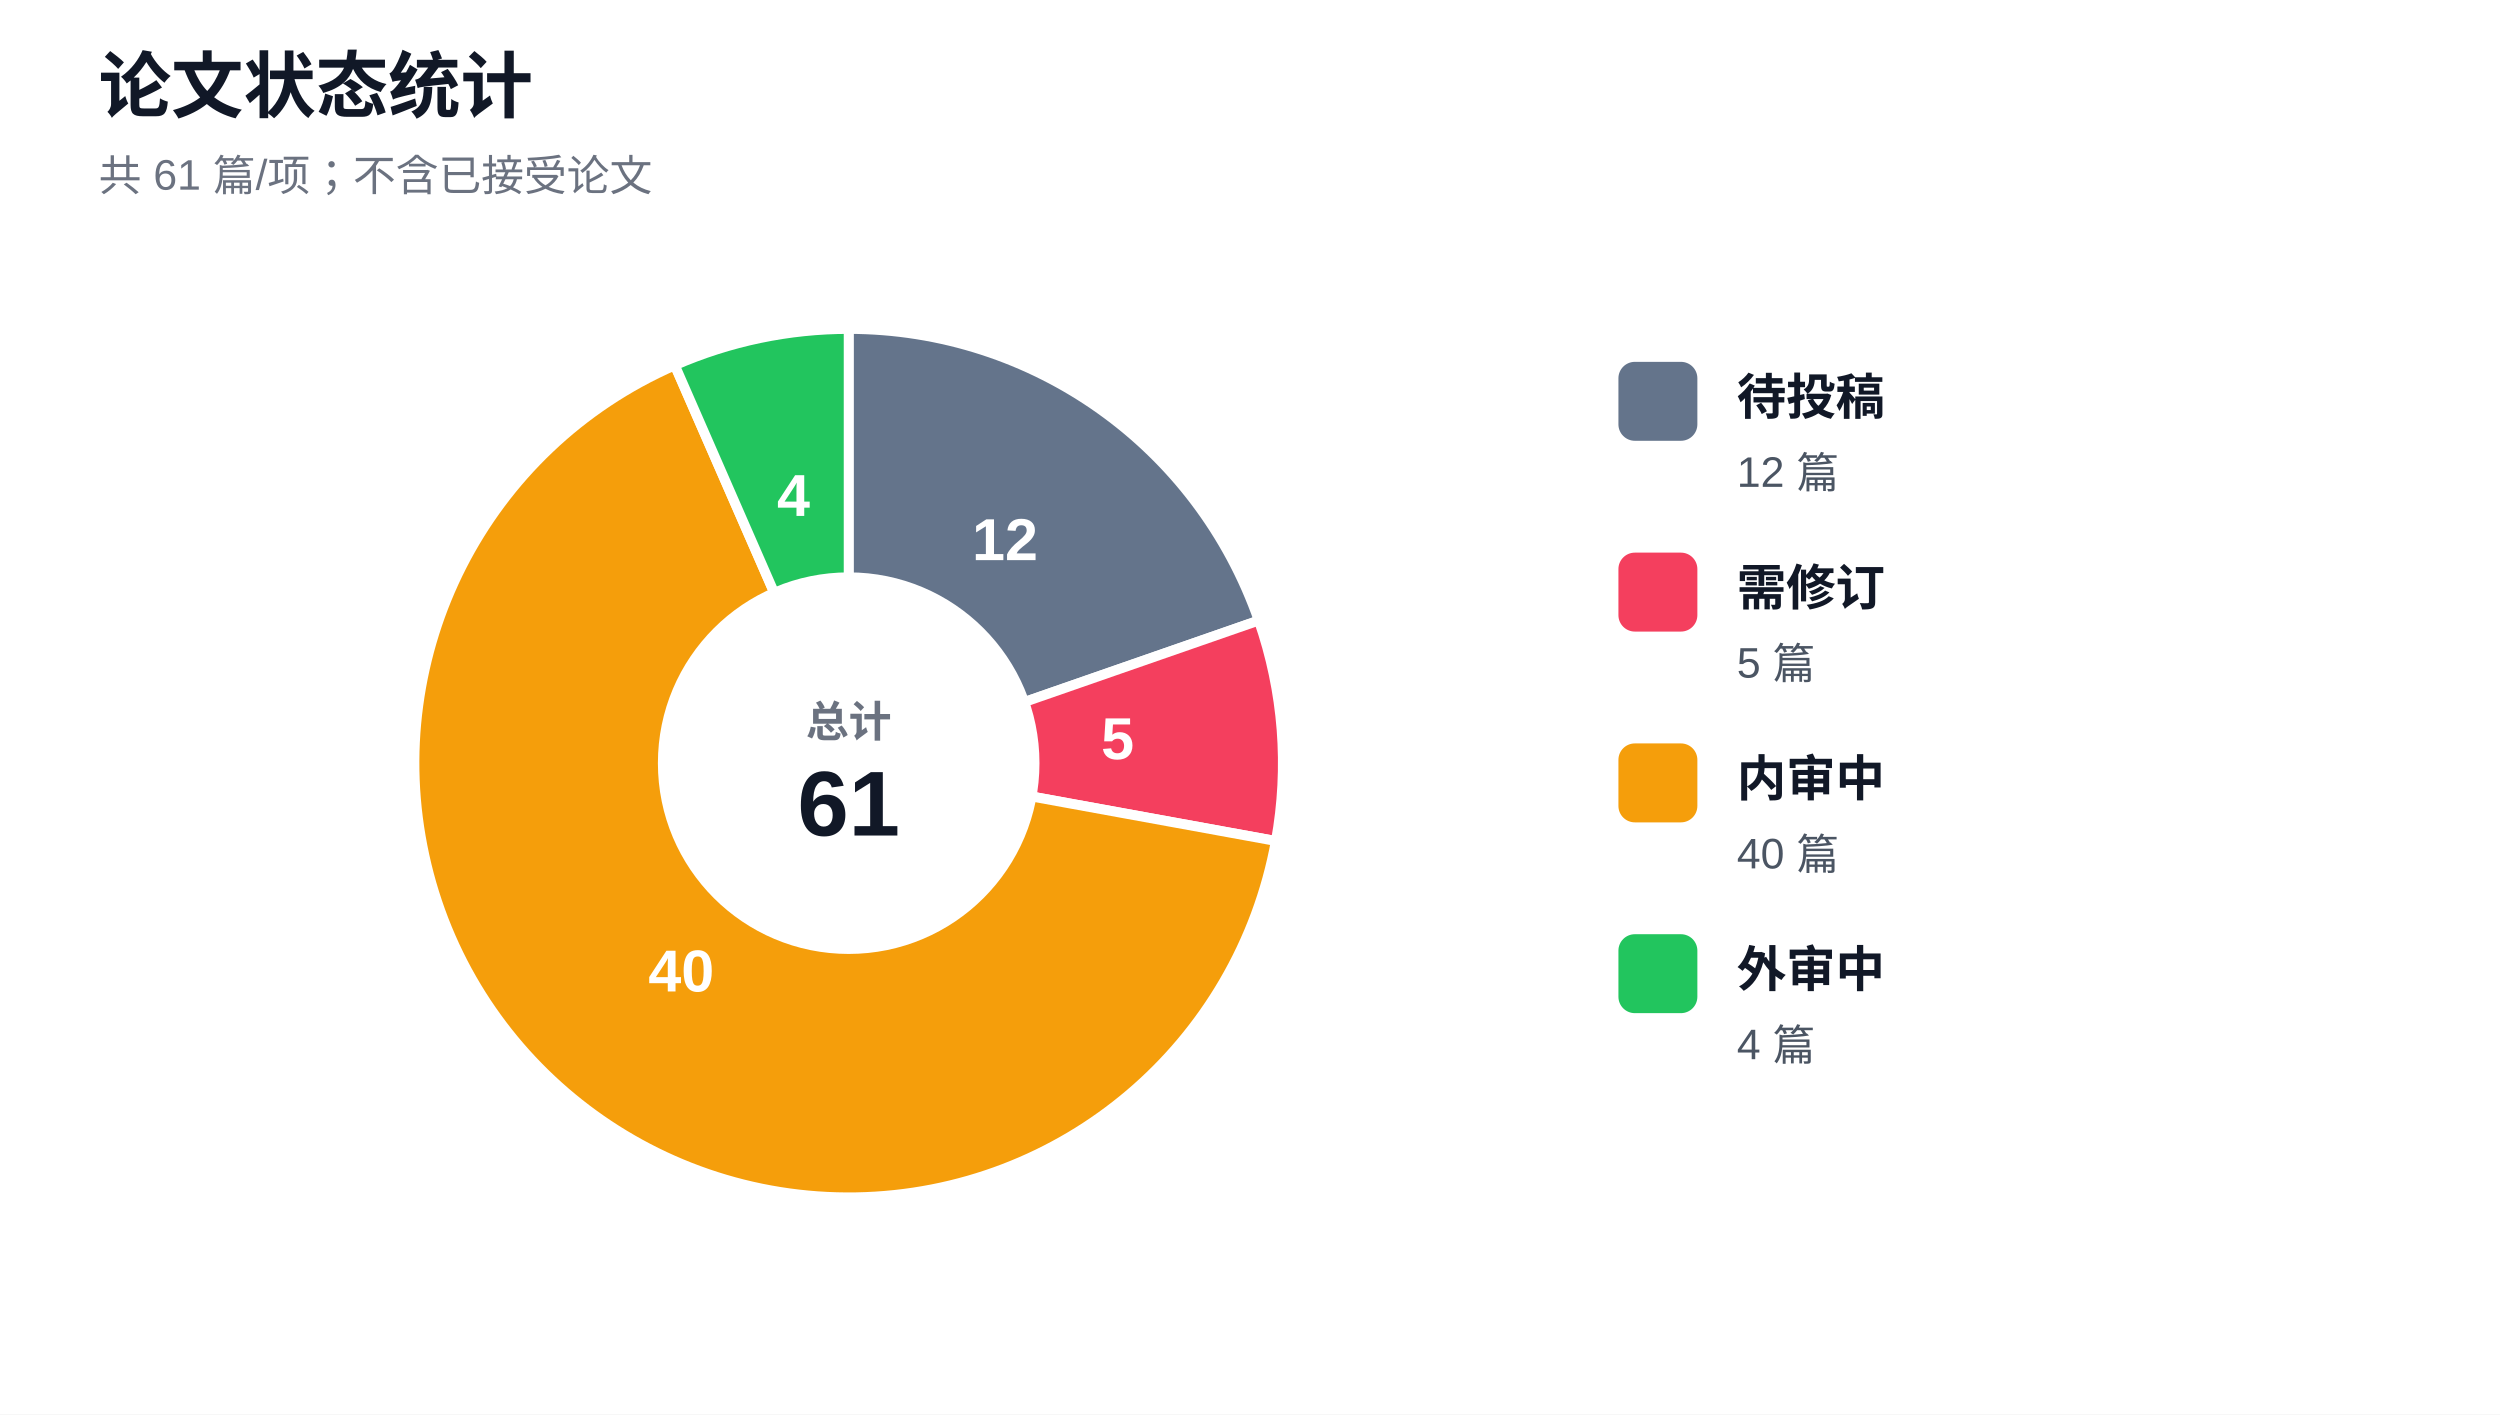
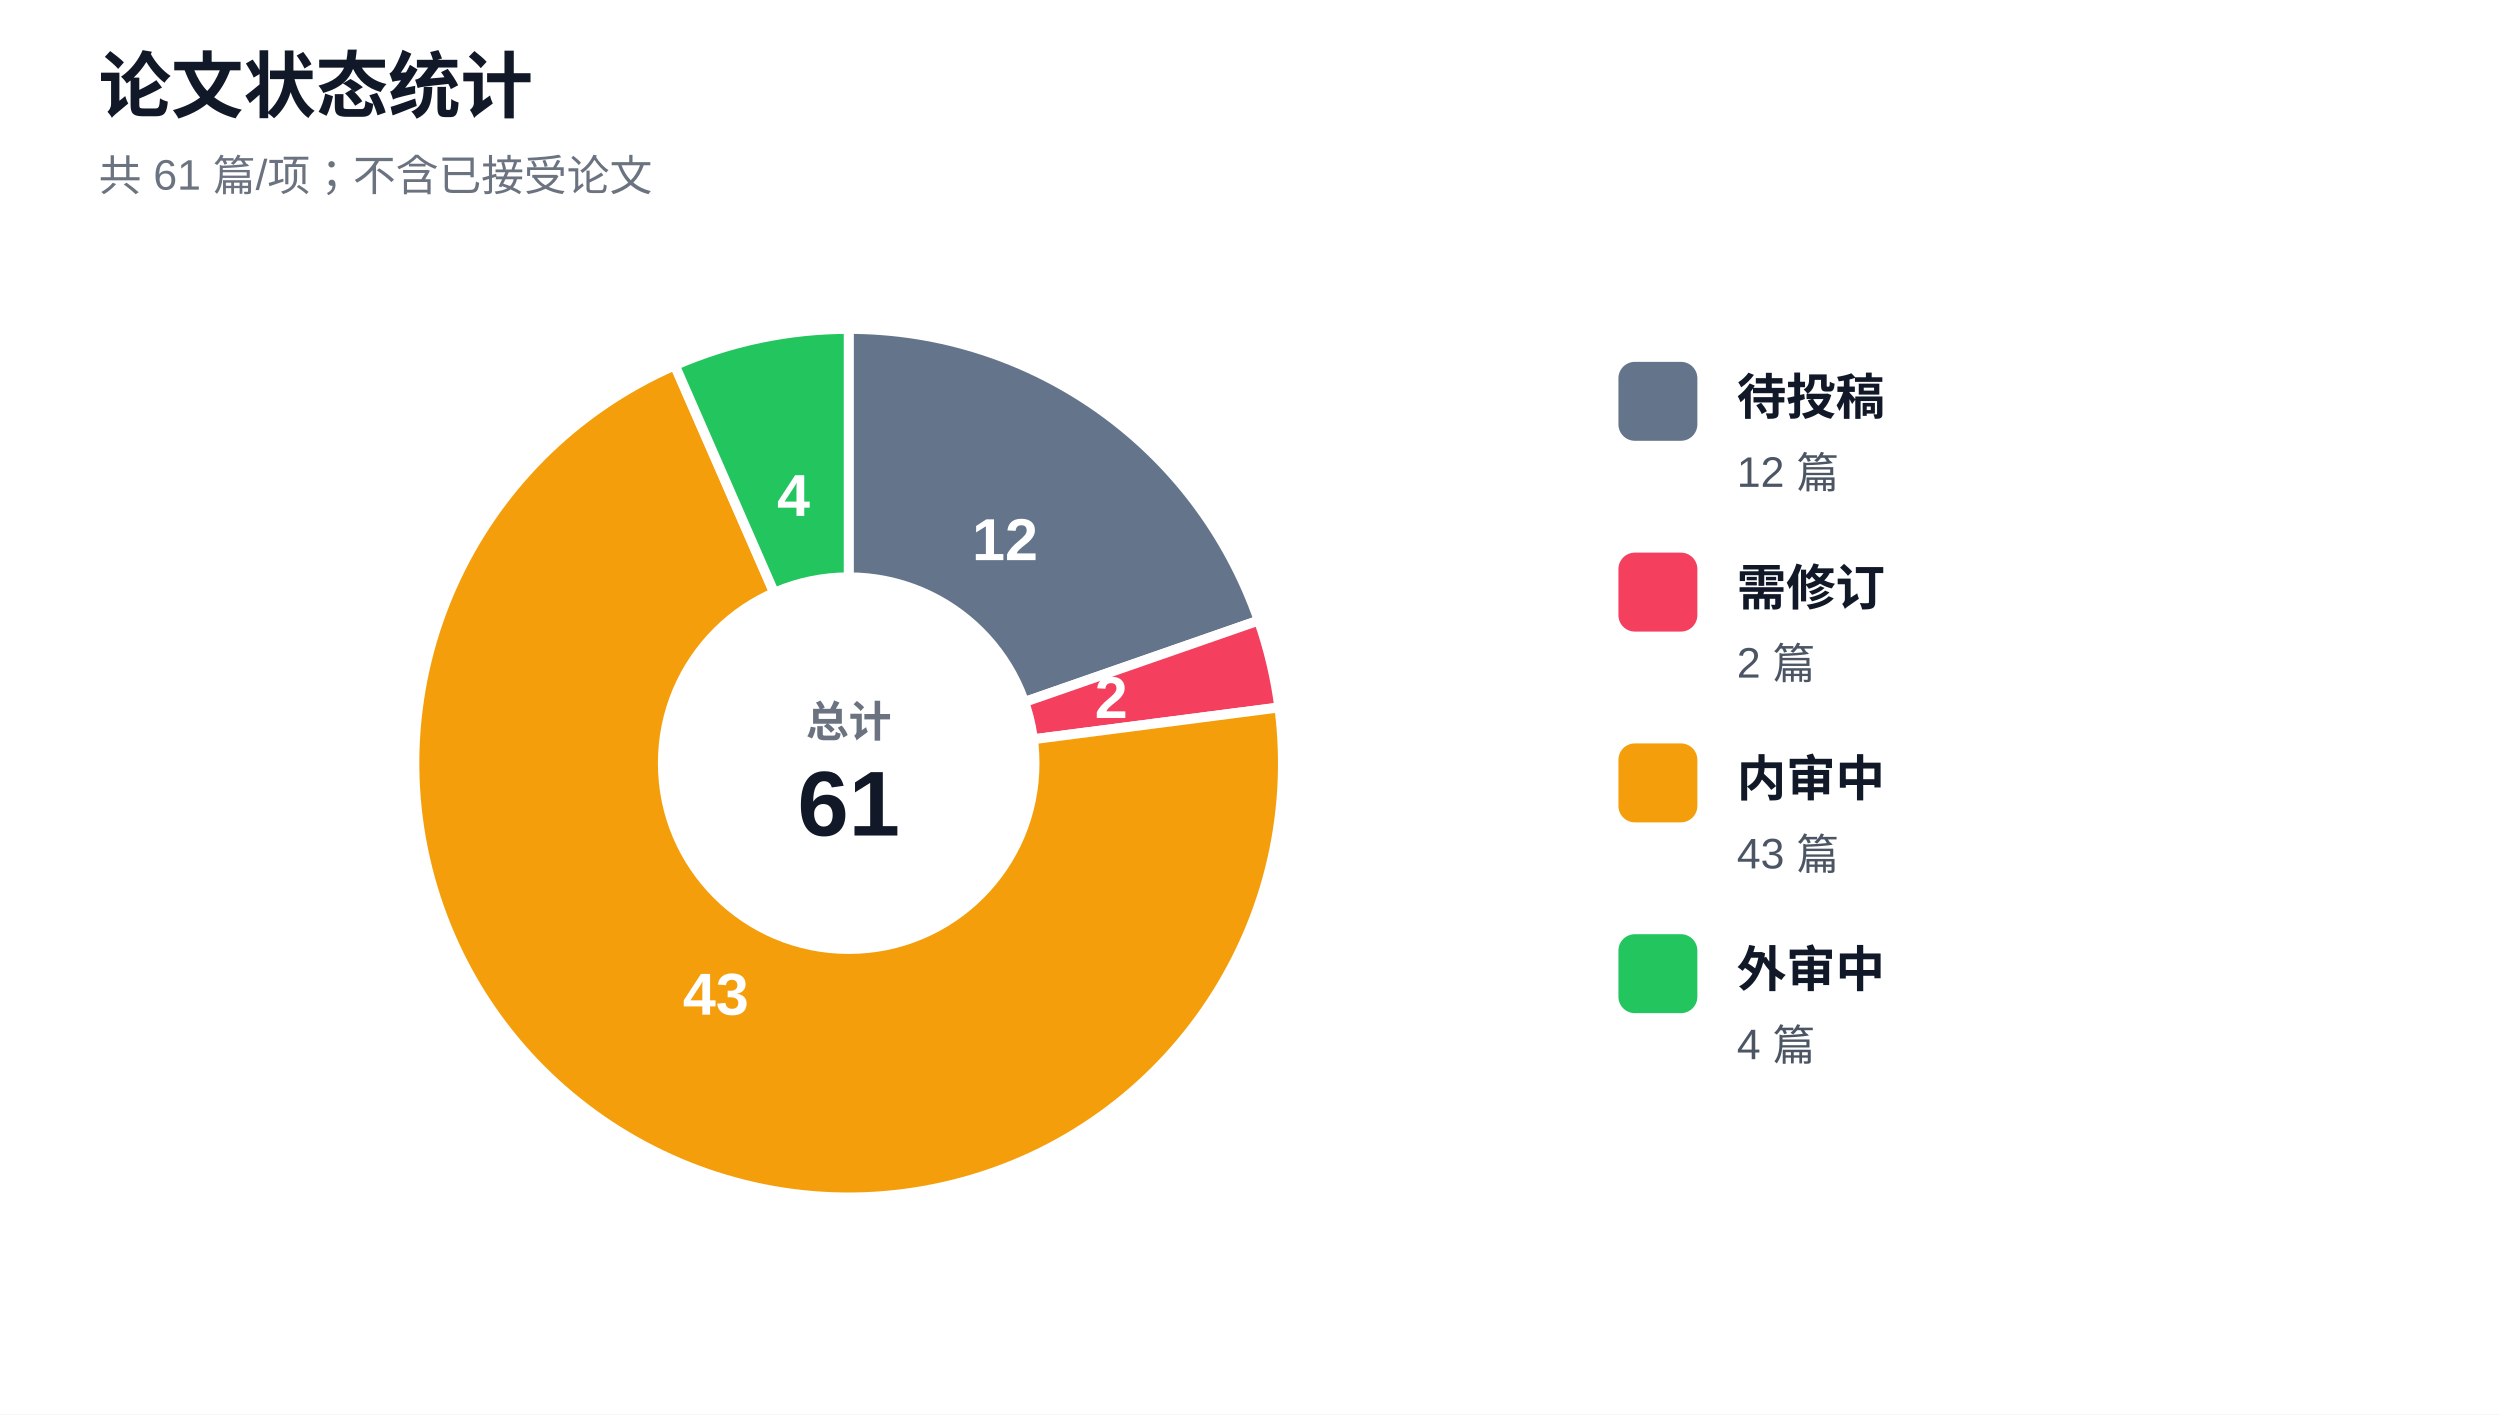
<svg xmlns="http://www.w3.org/2000/svg" width="760" height="430" viewBox="0 0 760 430" role="img" aria-labelledby="title desc">
  <rect width="760" height="430" fill="#ffffff" />
  <text x="30" y="34" fill="#111827" font-family="Arial, Microsoft YaHei, sans-serif" font-size="22" font-weight="700">论文状态统计</text>
  <text x="30" y="58" fill="#6b7280" font-family="Arial, Microsoft YaHei, sans-serif" font-size="13">共 61 篇/项；不含已接受论文</text>
  <g font-family="Arial, Microsoft YaHei, sans-serif">
    <path d="M 258 232 L 258 100 A 132 132 0 0 1 382.673 188.632 Z" fill="#64748b" stroke="#ffffff" stroke-width="3" />
    <text x="305.513" y="165.168" fill="#ffffff" font-size="18" font-weight="800" text-anchor="middle" dominant-baseline="middle">12</text>
-     <path d="M 258 232 L 382.673 188.632 A 132 132 0 0 1 387.861 255.665 Z" fill="#f43f5e" stroke="#ffffff" stroke-width="3" />
-     <text x="339.755" y="225.672" fill="#ffffff" font-size="18" font-weight="800" text-anchor="middle" dominant-baseline="middle">5</text>
-     <path d="M 258 232 L 387.861 255.665 A 132 132 0 1 1 205.14 111.046 Z" fill="#f59e0b" stroke="#ffffff" stroke-width="3" />
-     <text x="207.11" y="296.298" fill="#ffffff" font-size="18" font-weight="800" text-anchor="middle" dominant-baseline="middle">40</text>
+     <path d="M 258 232 L 382.673 188.632 A 132 132 0 0 1 388.907 215.051 Z" fill="#f43f5e" stroke="#ffffff" stroke-width="3" />
+     <text x="337.808" y="213.166" fill="#ffffff" font-size="18" font-weight="800" text-anchor="middle" dominant-baseline="middle">2</text>
+     <path d="M 258 232 L 388.907 215.051 A 132 132 0 1 1 205.14 111.046 Z" fill="#f59e0b" stroke="#ffffff" stroke-width="3" />
+     <text x="217.611" y="303.363" fill="#ffffff" font-size="18" font-weight="800" text-anchor="middle" dominant-baseline="middle">43</text>
    <path d="M 258 232 L 205.14 111.046 A 132 132 0 0 1 258 100 Z" fill="#22c55e" stroke="#ffffff" stroke-width="3" />
    <text x="241.227" y="151.734" fill="#ffffff" font-size="18" font-weight="800" text-anchor="middle" dominant-baseline="middle">4</text>
    <circle cx="258" cy="232" r="58" fill="#ffffff" />
    <text x="258" y="224" fill="#6b7280" font-size="13" font-weight="700" text-anchor="middle">总计</text>
    <text x="258" y="254" fill="#111827" font-size="28" font-weight="700" text-anchor="middle">61</text>
  </g>
  <g font-family="Arial, Microsoft YaHei, sans-serif">
    <rect x="492" y="110" width="24" height="24" rx="5" fill="#64748b" />
    <text x="528" y="126" fill="#111827" font-size="15" font-weight="700">待投稿</text>
    <text x="528" y="148" fill="#4b5563" font-size="13">12 篇</text>
    <rect x="492" y="168" width="24" height="24" rx="5" fill="#f43f5e" />
    <text x="528" y="184" fill="#111827" font-size="15" font-weight="700">需修订</text>
-     <text x="528" y="206" fill="#4b5563" font-size="13">5 篇</text>
+     <text x="528" y="206" fill="#4b5563" font-size="13">2 篇</text>
    <rect x="492" y="226" width="24" height="24" rx="5" fill="#f59e0b" />
    <text x="528" y="242" fill="#111827" font-size="15" font-weight="700">内审中</text>
-     <text x="528" y="264" fill="#4b5563" font-size="13">40 篇</text>
+     <text x="528" y="264" fill="#4b5563" font-size="13">43 篇</text>
    <rect x="492" y="284" width="24" height="24" rx="5" fill="#22c55e" />
    <text x="528" y="300" fill="#111827" font-size="15" font-weight="700">外审中</text>
    <text x="528" y="322" fill="#4b5563" font-size="13">4 篇</text>
  </g>
</svg>
